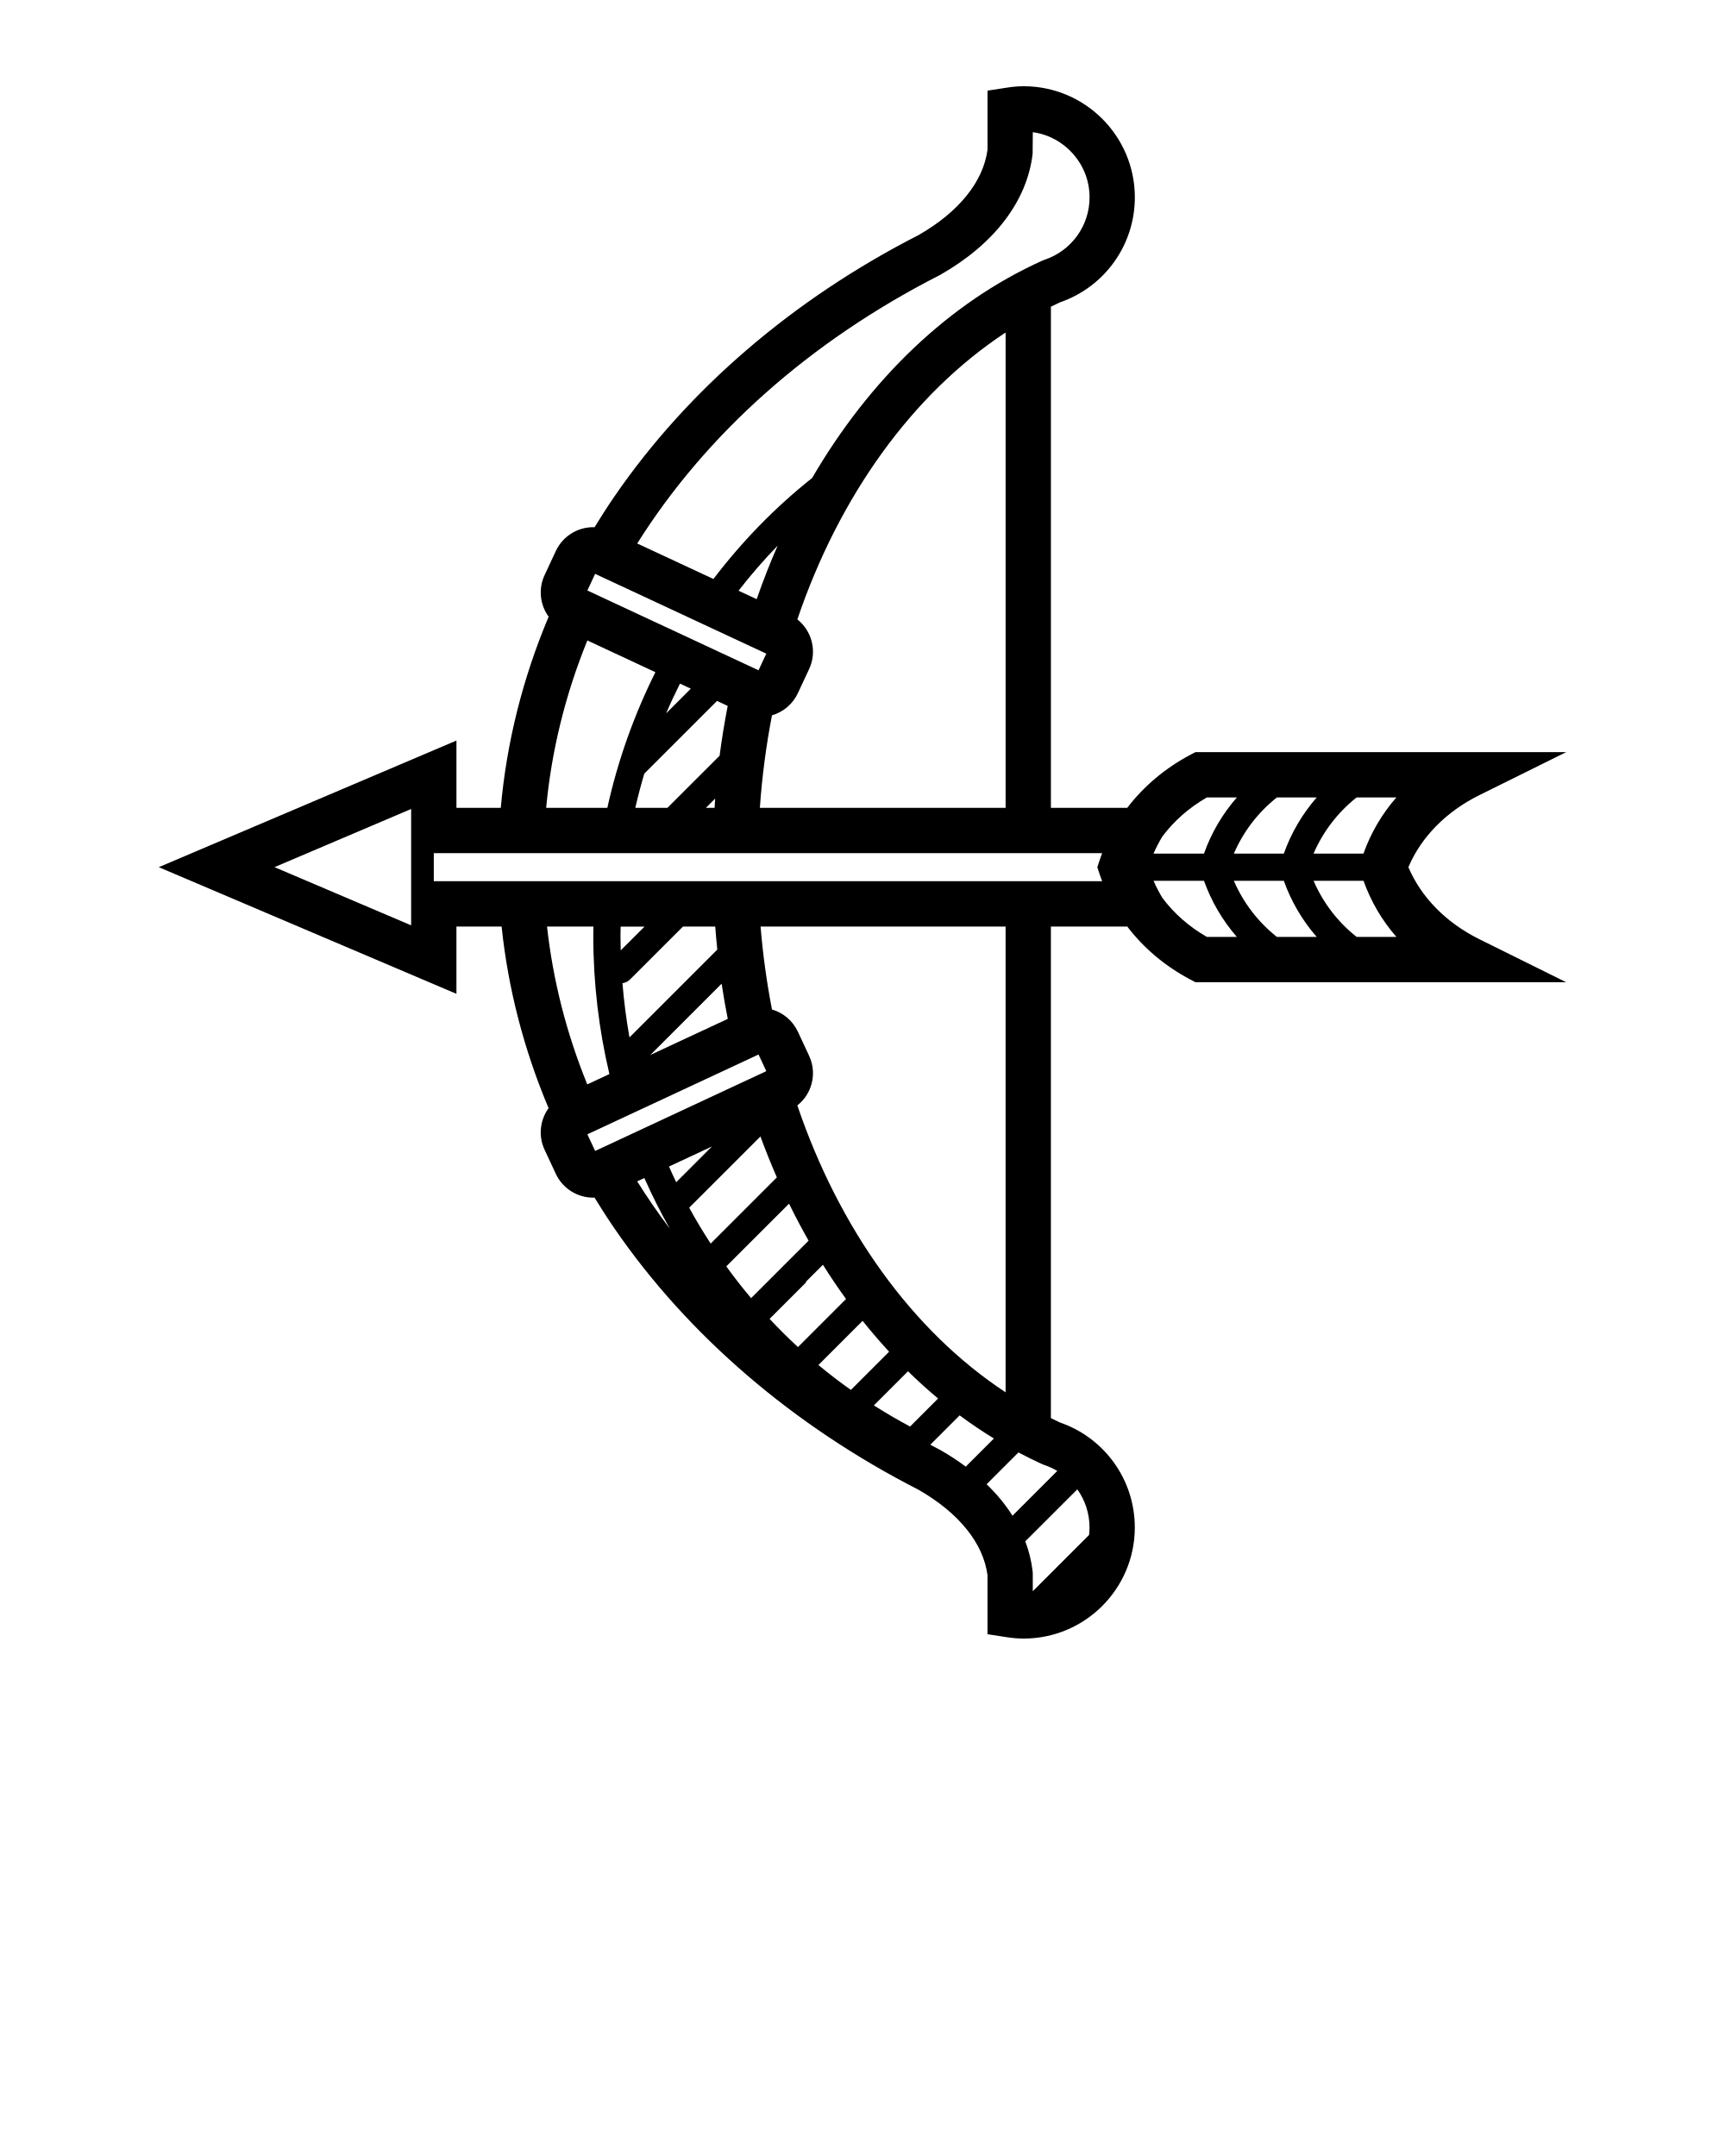
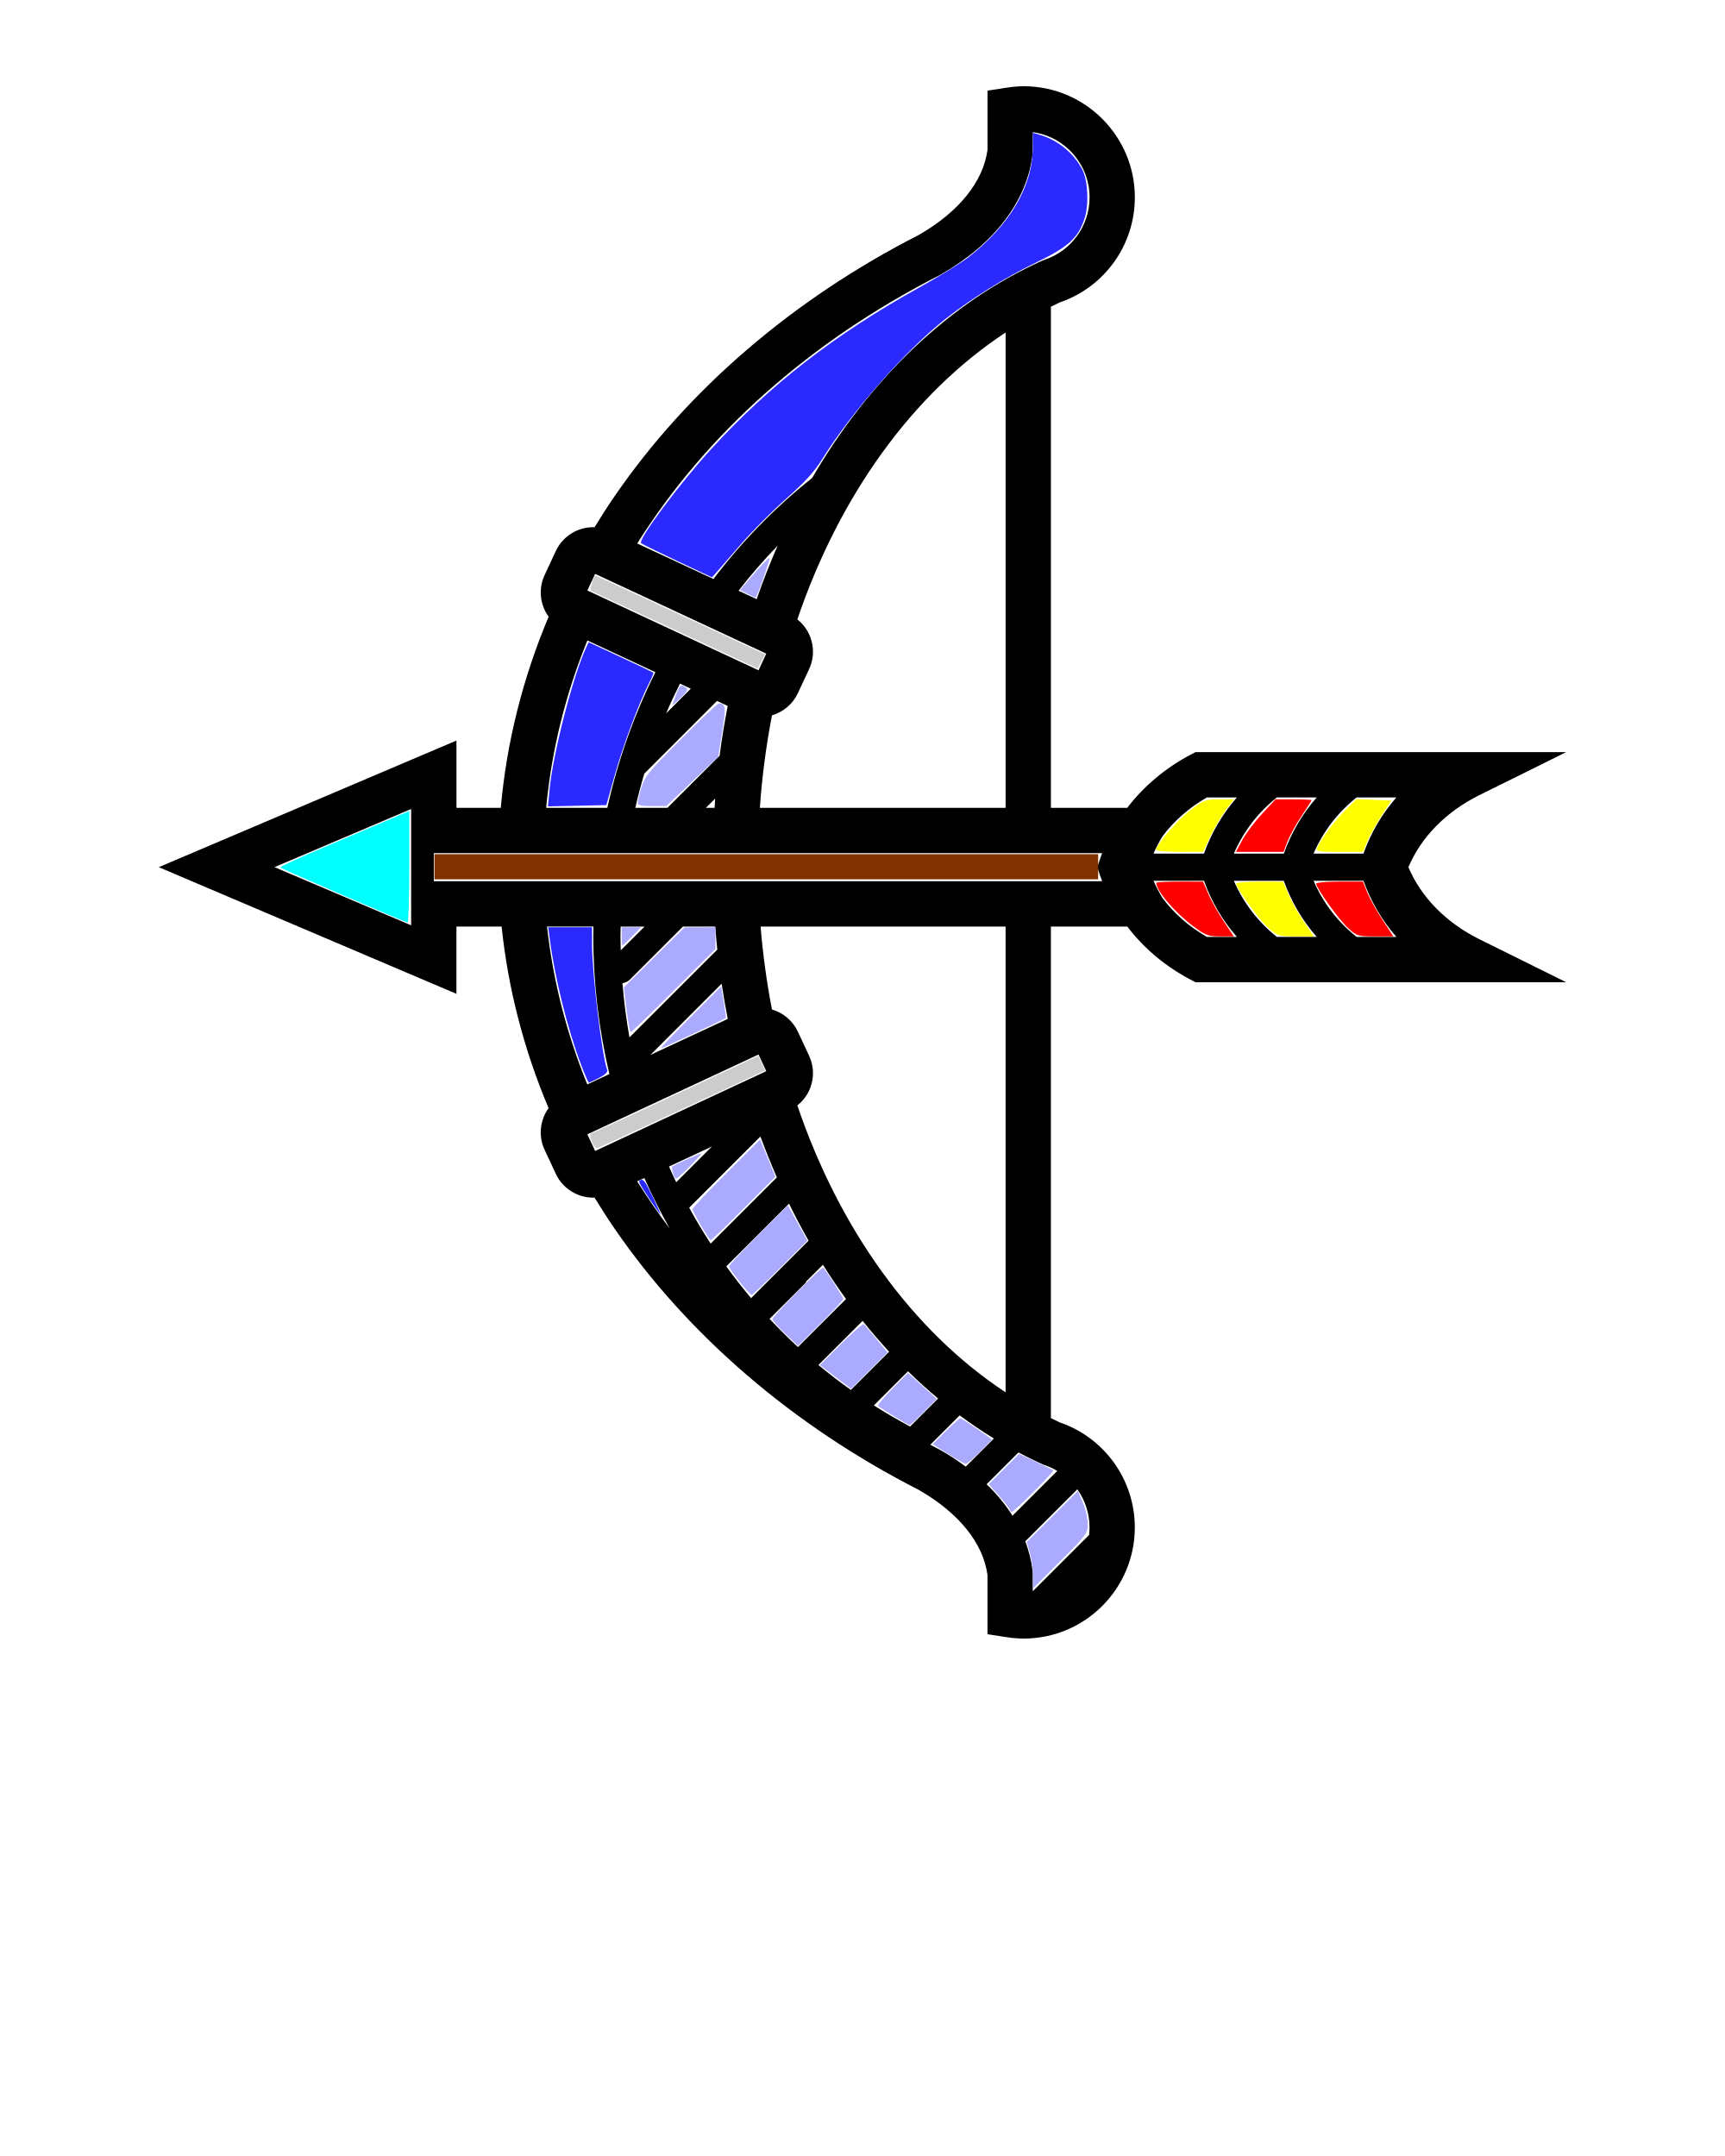
<svg xmlns="http://www.w3.org/2000/svg" version="1.1" x="0px" y="0px" viewBox="0 0 100 125" enable-background="new 0 0 100 100" xml:space="preserve" id="svg8">
  <defs id="defs12" />
  <path fill="#000000" d="M81.646,50.277c0.742-1.75,2.188-3.224,4.121-4.18l5.026-2.49H69.3l-0.288,0.152  c-1.469,0.777-2.711,1.83-3.664,3.077h-4.426V17.783c0.176-0.085,0.35-0.174,0.528-0.255c2.598-0.897,4.338-3.334,4.338-6.086  C65.788,7.89,62.898,5,59.346,5c-0.308,0-0.63,0.027-0.988,0.083l-1.111,0.172v3.427c-0.247,1.855-1.662,3.609-3.995,4.946  c-7.278,3.717-13.372,8.953-17.625,15.144c-0.406,0.591-0.791,1.191-1.161,1.797c-0.026,0-0.053-0.004-0.08-0.004  c-0.923,0-1.771,0.541-2.162,1.377l-0.654,1.403c-0.378,0.813-0.258,1.732,0.235,2.411c-1.501,3.563-2.438,7.291-2.774,11.082h-2.57  v-3.902L9.205,50.277L26.46,57.62v-3.901h2.619c0.375,3.6,1.294,7.141,2.723,10.529c-0.491,0.68-0.611,1.598-0.233,2.408  l0.654,1.404c0.39,0.836,1.239,1.377,2.163,1.377c0.026,0,0.052-0.004,0.078-0.004c0.371,0.604,0.756,1.205,1.162,1.797  c4.253,6.189,10.347,11.426,17.625,15.144c2.333,1.338,3.748,3.091,3.995,4.946v3.428l1.113,0.172c0.354,0.055,0.68,0.08,0.986,0.08  c3.553,0,6.441-2.891,6.441-6.441c0-2.752-1.74-5.188-4.338-6.086c-0.18-0.082-0.354-0.17-0.527-0.254v-28.5h4.428  c0.95,1.247,2.192,2.299,3.664,3.076l0.286,0.152h21.495l-5.027-2.49C83.836,53.501,82.389,52.027,81.646,50.277z M54.473,15.953  l0.053-0.029c3.121-1.781,5.018-4.27,5.336-7.009l0.011-1.252c1.854,0.257,3.29,1.854,3.29,3.78c0,1.643-1.049,3.097-2.609,3.617  l-0.121,0.048c-5.443,2.447-10.034,6.909-13.353,12.605c-2.158,1.713-4.071,3.687-5.722,5.855L36.94,31.51  C40.889,25.224,46.865,19.832,54.473,15.953z M46.252,40.191l0.655-1.403c0.475-1.021,0.163-2.208-0.684-2.877  c2.424-7.138,6.655-13.066,12.073-16.633v27.559H44.05c0.127-1.827,0.365-3.619,0.703-5.364  C45.404,41.283,45.958,40.822,46.252,40.191z M43.865,34.738l-1.052-0.49c0.708-0.91,1.463-1.783,2.269-2.612  C44.638,32.642,44.233,33.679,43.865,34.738z M34.501,33.271l9.922,4.626l-0.45,0.965l-9.923-4.627L34.501,33.271z M38.692,46.837  h-1.863c0.154-0.668,0.327-1.33,0.522-1.984l4.215-4.215l0.62,0.289c-0.185,0.951-0.343,1.913-0.47,2.888L38.692,46.837z   M41.459,46.299c-0.014,0.179-0.022,0.358-0.034,0.538h-0.504L41.459,46.299z M38.615,41.361c0.25-0.584,0.52-1.159,0.803-1.726  l0.629,0.293L38.615,41.361z M34.05,37.133l3.944,1.839c-1.238,2.483-2.18,5.123-2.786,7.865h-3.547  C31.975,43.489,32.787,40.235,34.05,37.133z M23.834,53.648l-7.921-3.373l7.921-3.371V53.648z M35.327,62.271l-1.282,0.599  c-1.194-2.931-1.984-5.999-2.333-9.151h2.69c-0.003,0.188-0.008,0.377-0.008,0.565C34.395,57.02,34.718,59.695,35.327,62.271z   M35.984,55.1c-0.007-0.271-0.014-0.543-0.014-0.814c0-0.188,0.005-0.379,0.009-0.564h1.386L35.984,55.1z M39.594,53.719h1.869  c0.034,0.447,0.073,0.893,0.12,1.336l-5.092,5.092c-0.184-1.035-0.32-2.082-0.406-3.143c0.162-0.023,0.318-0.095,0.442-0.22  L39.594,53.719z M41.833,57.033c0.103,0.688,0.225,1.365,0.356,2.039L37.7,61.166L41.833,57.033z M44.091,53.719h14.204v27.004  c-5.418-3.566-9.647-9.496-12.073-16.634c0.345-0.271,0.609-0.631,0.763-1.054c0.218-0.598,0.189-1.246-0.08-1.823l-0.654-1.403  c-0.294-0.629-0.848-1.092-1.499-1.281C44.449,56.959,44.225,55.354,44.091,53.719z M34.501,66.73l-0.45-0.965l9.922-4.627  l0.45,0.965L34.501,66.73z M36.938,68.492l0.416-0.193c0.445,1.004,0.935,1.982,1.474,2.934  C38.153,70.34,37.524,69.425,36.938,68.492z M38.782,67.632l2.492-1.163L39.2,68.544C39.056,68.243,38.917,67.938,38.782,67.632z   M39.953,70.02l4.13-4.129c0.296,0.805,0.614,1.596,0.953,2.371L41.198,72.1C40.758,71.423,40.341,70.73,39.953,70.02z   M42.104,73.422l3.638-3.637c0.358,0.732,0.735,1.447,1.132,2.146l-3.333,3.332C43.039,74.668,42.561,74.053,42.104,73.422z   M44.614,76.466l2.11-2.11v-0.047l0.982-0.981c0.428,0.683,0.875,1.344,1.339,1.985L46.258,78.1  C45.689,77.574,45.142,77.029,44.614,76.466z M47.445,79.141l2.561-2.561c0.494,0.62,1.008,1.215,1.536,1.789l-2.216,2.216  C48.68,80.126,48.051,79.645,47.445,79.141z M52.759,82.707l-0.006-0.003c-0.718-0.382-1.415-0.791-2.094-1.222l1.979-1.979  c0.563,0.554,1.146,1.08,1.744,1.579L52.759,82.707z M54.525,84.077l-0.053-0.029c-0.185-0.093-0.361-0.19-0.541-0.286l1.701-1.701  c0.646,0.479,1.309,0.926,1.985,1.34l-1.632,1.631C55.535,84.695,55.049,84.375,54.525,84.077z M62.454,86.348  c0.448,0.629,0.707,1.396,0.707,2.211c0,0.146-0.011,0.291-0.027,0.435l-3.263,3.263v-1.02l-0.01-0.15  c-0.068-0.587-0.213-1.163-0.424-1.725L62.454,86.348z M61.292,85.281l-2.597,2.597c-0.404-0.642-0.905-1.252-1.5-1.825l1.845-1.844  c0.458,0.241,0.919,0.473,1.39,0.686l0.123,0.047C60.814,85.029,61.061,85.145,61.292,85.281z M25.147,51.091v-1.628h38.744  c-0.05,0.134-0.099,0.269-0.144,0.406l-0.134,0.408l0.134,0.409c0.044,0.137,0.094,0.271,0.144,0.405H25.147z M74.023,46.234h2.309  c-0.827,0.945-1.477,2.045-1.907,3.255h-0.479h-2.418C72.082,48.205,72.939,47.092,74.023,46.234z M67.378,48.505  c0.672-0.902,1.548-1.676,2.585-2.271h1.74c-0.827,0.945-1.477,2.045-1.907,3.255h-0.438H66.87  C67.018,49.148,67.189,48.821,67.378,48.505z M69.964,54.32c-1.038-0.594-1.914-1.368-2.585-2.271  c-0.188-0.314-0.359-0.645-0.507-0.982h2.487h0.438c0.432,1.209,1.08,2.311,1.907,3.254H69.964z M74.023,54.32  c-1.084-0.857-1.941-1.971-2.496-3.254h2.418h0.479c0.432,1.209,1.08,2.311,1.907,3.254H74.023z M78.645,54.32  c-1.084-0.857-1.941-1.969-2.496-3.254h2.895c0.432,1.209,1.08,2.311,1.907,3.254H78.645z M79.042,49.489h-2.894  c0.555-1.285,1.412-2.397,2.496-3.255h2.305C80.121,47.179,79.471,48.279,79.042,49.489z" id="path2" />
+   <path style="fill:#ff0000;fill-opacity:1;stroke:none;stroke-width:0.132;stroke-opacity:1" d="m 69.195,53.717 c -1.074,-0.794 -2.166,-2.07 -2.166,-2.532 0,-0.04 0.611,-0.072 1.357,-0.071 l 1.357,0.002 0.314,0.725 c 0.173,0.399 0.574,1.113 0.892,1.587 l 0.578,0.861 h -0.778 c -0.71,0 -0.846,-0.05 -1.554,-0.573 z" id="path812" />
+   <path style="fill:#ff0000;fill-opacity:1;stroke:none;stroke-width:0.132;stroke-opacity:1" d="m 72.019,48.701 c 0.205,-0.379 0.722,-1.065 1.149,-1.523 l 0.777,-0.833 h 1.044 c 0.574,0 1.044,0.022 1.044,0.049 0,0.027 -0.261,0.438 -0.58,0.913 -0.319,0.475 -0.684,1.139 -0.812,1.474 l -0.233,0.61 h -1.381 -1.381 z" id="path814" />
+   <path style="fill:#ff0000;fill-opacity:1;stroke:none;stroke-width:0.132;stroke-opacity:1" d="M 78.15,53.81 C 77.638,53.347 76.298,51.483 76.298,51.234 c 0,-0.067 0.611,-0.121 1.357,-0.121 l 1.357,4.97e-4 0.251,0.628 c 0.138,0.346 0.534,1.06 0.881,1.588 l 0.63,0.96 h -1.046 c -1.016,0 -1.061,-0.014 -1.578,-0.481 z" id="path816" />
+   <path style="fill:#ffff00;fill-opacity:1;stroke:none;stroke-width:0.132;stroke-opacity:1" d="m 73.547,53.822 c -0.514,-0.44 -1.884,-2.322 -1.884,-2.588 0,-0.067 0.611,-0.12 1.357,-0.119 l 1.357,0.002 0.328,0.759 c 0.18,0.418 0.582,1.132 0.893,1.587 l 0.565,0.828 h -1.035 c -0.993,0 -1.057,-0.019 -1.582,-0.468 z" id="path818" />
+   <path style="fill:#ffff00;fill-opacity:1;stroke:none;stroke-width:0.132;stroke-opacity:1" d="m 67.029,49.273 c 0,-0.305 1.241,-1.75 1.98,-2.306 0.784,-0.589 0.87,-0.621 1.673,-0.621 h 0.847 l -0.465,0.609 c -0.256,0.335 -0.658,1.019 -0.893,1.52 l -0.428,0.911 -1.357,0.003 c -0.746,0.001 -1.357,-0.05 -1.357,-0.115 z" id="path820" />
+   <path style="fill:#ffff00;fill-opacity:1;stroke:none;stroke-width:0.132;stroke-opacity:1" d="m 76.35,49.182 c 0.179,-0.466 1.031,-1.616 1.64,-2.213 l 0.647,-0.635 1.009,0.039 1.009,0.039 -0.578,0.897 c -0.318,0.494 -0.687,1.164 -0.821,1.489 l -0.243,0.592 -1.371,4.97e-4 c -1.195,4.32e-4 -1.361,-0.026 -1.291,-0.209 z" id="path822" />
+   <path style="fill:#00ffff;fill-opacity:1;stroke:none;stroke-width:0.132;stroke-opacity:1" d="m 19.925,51.923 c -1.983,-0.855 -3.637,-1.587 -3.677,-1.626 -0.039,-0.039 1.136,-0.582 2.612,-1.206 1.476,-0.624 3.175,-1.346 3.776,-1.604 l 1.092,-0.469 v 3.239 c 0,1.782 -0.045,3.235 -0.099,3.23 -0.055,-0.005 -1.722,-0.708 -3.704,-1.564 z" id="path824" />
+   <path style="fill:#803300;fill-opacity:1;stroke:none;stroke-width:0.132;stroke-opacity:1" d="m 25.185,50.252 v -0.728 h 19.238 19.238 v 0.728 0.728 H 44.423 25.185 Z" id="path826" />
+   <path style="fill:#cccccc;fill-opacity:1;stroke:none;stroke-width:0.132;stroke-opacity:1" d="m 39.155,36.537 c -2.622,-1.225 -4.823,-2.249 -4.892,-2.276 -0.104,-0.041 0.142,-0.893 0.258,-0.893 0.019,0 1.963,0.902 4.321,2.003 2.357,1.102 4.564,2.13 4.904,2.284 l 0.618,0.281 -0.221,0.413 -0.221,0.413 z" id="path828" />
+   <path style="fill:#cccccc;fill-opacity:1;stroke:none;stroke-width:0.132;stroke-opacity:1" d="m 34.346,66.273 c -0.209,-0.458 -0.198,-0.552 0.076,-0.632 0.127,-0.037 2.325,-1.049 4.884,-2.247 l 4.652,-2.179 0.202,0.423 0.202,0.423 -4.722,2.199 c -2.597,1.21 -4.815,2.234 -4.93,2.277 -0.139,0.052 -0.26,-0.035 -0.364,-0.264 z" id="path830" />
+   <path style="fill:#2a2aff;fill-opacity:1;stroke:none;stroke-width:0.132;stroke-opacity:1" d="m 39.264,32.528 c -1.105,-0.521 -2.05,-0.988 -2.099,-1.037 -0.196,-0.2 2.216,-3.436 4.078,-5.471 3.407,-3.723 7.137,-6.619 12.03,-9.34 1.151,-0.64 2.438,-1.432 2.859,-1.759 2.422,-1.882 3.743,-4.141 3.745,-6.403 l 7.39e-4,-0.818 0.368,0.106 c 1.069,0.307 1.995,1.059 2.497,2.028 0.33,0.637 0.392,2.044 0.127,2.843 -0.376,1.132 -0.941,1.643 -2.821,2.55 -1.779,0.859 -3.705,2.059 -5.254,3.275 -2.286,1.795 -5.406,5.346 -7.129,8.115 -0.46,0.739 -0.993,1.325 -2.08,2.286 -0.804,0.711 -1.962,1.872 -2.574,2.581 -0.612,0.709 -1.253,1.447 -1.425,1.64 l -0.312,0.351 z" id="path832" />
+   <path style="fill:#2a2aff;fill-opacity:1;stroke:none;stroke-width:0.132;stroke-opacity:1" d="m 31.857,45.787 c 0.189,-2.042 1.35,-6.565 2.105,-8.201 l 0.162,-0.351 1.854,0.861 c 1.02,0.473 1.873,0.879 1.896,0.901 0.023,0.022 -0.088,0.295 -0.246,0.607 -0.589,1.155 -1.484,3.551 -1.975,5.286 l -0.505,1.788 -1.69,0.037 -1.69,0.037 z" id="path834" />
+   <path style="fill:#2a2aff;fill-opacity:1;stroke:none;stroke-width:0.132;stroke-opacity:1" d="M 33.686,61.731 C 32.913,59.707 32.169,56.724 31.872,54.456 l -0.091,-0.695 h 1.27 1.27 l 1.11e-4,0.96 c 1.98e-4,1.728 0.579,6.533 0.881,7.322 0.041,0.108 -0.14,0.281 -0.468,0.449 -0.294,0.15 -0.562,0.273 -0.595,0.273 -0.033,0 -0.238,-0.465 -0.455,-1.034 z" id="path836" />
+   <path style="fill:#2a2aff;fill-opacity:1;stroke:none;stroke-width:0.066;stroke-opacity:1" d="m 37.627,69.478 c -0.507,-0.757 -0.629,-0.98 -0.557,-1.026 0.218,-0.138 0.299,-0.04 0.771,0.945 0.264,0.551 0.47,1.012 0.457,1.025 -0.013,0.013 -0.315,-0.412 -0.672,-0.944 z" id="path838" />
+   <path style="fill:#aaaaff;fill-opacity:1;stroke:none;stroke-width:0.132;stroke-opacity:1" d="m 59.878,91.352 c 0,-0.406 -0.082,-1.01 -0.181,-1.341 l -0.181,-0.603 1.485,-1.481 1.485,-1.481 0.286,0.664 c 0.157,0.365 0.286,0.922 0.286,1.237 0,0.556 -0.047,0.621 -1.589,2.158 l -1.589,1.585 z" id="path840" />
+   <path style="fill:#aaaaff;fill-opacity:1;stroke:none;stroke-width:0.132;stroke-opacity:1" d="m 58.554,87.557 c 0,-0.056 -0.277,-0.419 -0.616,-0.806 l -0.616,-0.704 0.877,-0.877 0.877,-0.877 0.964,0.455 c 0.53,0.25 0.991,0.473 1.024,0.495 0.078,0.053 -2.275,2.416 -2.407,2.416 -0.056,0 -0.102,-0.046 -0.102,-0.102 z" id="path842" />
+   <path style="fill:#aaaaff;fill-opacity:1;stroke:none;stroke-width:0.132;stroke-opacity:1" d="m 54.953,84.292 -0.887,-0.562 0.758,-0.75 c 0.417,-0.413 0.798,-0.75 0.847,-0.75 0.049,0 0.484,0.276 0.967,0.614 l 0.878,0.614 -0.702,0.71 c -0.386,0.391 -0.763,0.705 -0.839,0.698 -0.075,-0.007 -0.536,-0.265 -1.023,-0.574 z" id="path844" />
+   <path style="fill:#aaaaff;fill-opacity:1;stroke:none;stroke-width:0.132;stroke-opacity:1" d="m 51.831,82.112 c -0.457,-0.278 -0.871,-0.546 -0.92,-0.595 -0.049,-0.049 0.319,-0.5 0.818,-1.003 l 0.907,-0.914 0.831,0.753 0.831,0.753 -0.749,0.761 c -0.412,0.419 -0.78,0.759 -0.819,0.757 -0.039,-0.003 -0.444,-0.232 -0.901,-0.511 z" id="path846" />
+   <path style="fill:#aaaaff;fill-opacity:1;stroke:none;stroke-width:0.132;stroke-opacity:1" d="m 48.436,79.836 -0.902,-0.683 1.235,-1.24 c 0.679,-0.682 1.271,-1.196 1.315,-1.143 0.044,0.054 0.37,0.444 0.723,0.867 l 0.643,0.77 -1.056,1.056 -1.056,1.056 z" id="path848" />
+   <path style="fill:#aaaaff;fill-opacity:1;stroke:none;stroke-width:0.132;stroke-opacity:1" d="m 45.523,77.33 c -0.407,-0.385 -0.74,-0.767 -0.74,-0.849 0,-0.167 2.878,-3.078 2.951,-2.984 0.279,0.36 1.154,1.736 1.154,1.815 0,0.057 -0.591,0.692 -1.312,1.411 L 46.263,78.03 Z" id="path850" />
+   <path style="fill:#aaaaff;fill-opacity:1;stroke:none;stroke-width:0.132;stroke-opacity:1" d="m 42.875,74.318 c -0.333,-0.419 -0.606,-0.822 -0.607,-0.896 -5.41e-4,-0.074 0.766,-0.9 1.703,-1.835 l 1.704,-1.701 0.564,1.021 0.564,1.021 -1.571,1.575 c -0.864,0.866 -1.612,1.575 -1.661,1.575 -0.05,0 -0.363,-0.343 -0.696,-0.761 z" id="path852" />
+   <path style="fill:#aaaaff;fill-opacity:1;stroke:none;stroke-width:0.132;stroke-opacity:1" d="m 40.639,71.062 c -0.27,-0.462 -0.491,-0.894 -0.491,-0.962 0,-0.067 0.881,-1.002 1.959,-2.078 l 1.959,-1.955 0.441,1.078 0.441,1.078 -1.835,1.839 c -1.009,1.011 -1.868,1.839 -1.909,1.839 -0.04,0 -0.295,-0.378 -0.565,-0.839 z" id="path854" />
+   <path style="fill:#aaaaff;fill-opacity:1;stroke:none;stroke-width:0.132;stroke-opacity:1" d="m 39.009,67.989 c -0.047,-0.185 -0.063,-0.35 -0.036,-0.366 0.237,-0.139 1.598,-0.753 1.67,-0.753 0.051,0 -0.232,0.328 -0.627,0.728 -0.396,0.401 -0.765,0.728 -0.821,0.728 -0.056,0 -0.139,-0.152 -0.186,-0.337 z" id="path856" />
+   <path style="fill:#aaaaff;fill-opacity:1;stroke:none;stroke-width:0.132;stroke-opacity:1" d="m 40.018,58.989 1.786,-1.79 0.151,0.896 c 0.083,0.493 0.14,0.909 0.126,0.924 -0.055,0.063 -3.683,1.759 -3.763,1.759 -0.047,0 0.718,-0.806 1.7,-1.79 z" id="path858" />
+   <path style="fill:#aaaaff;fill-opacity:1;stroke:none;stroke-width:0.132;stroke-opacity:1" d="m 36.324,58.547 -0.158,-1.305 1.76,-1.738 1.76,-1.738 0.894,-0.003 0.894,-0.003 v 0.63 0.63 l -2.418,2.415 c -1.33,1.328 -2.453,2.415 -2.495,2.415 -0.043,0 -0.149,-0.587 -0.236,-1.305 z" id="path860" />
+   <path style="fill:#aaaaff;fill-opacity:1;stroke:none;stroke-width:0.132;stroke-opacity:1" d="m 36.97,46.568 c 0,-0.096 0.094,-0.498 0.209,-0.894 0.19,-0.653 0.4,-0.911 2.283,-2.805 1.141,-1.147 2.134,-2.085 2.208,-2.084 0.404,0.006 0.428,0.21 0.196,1.649 l -0.234,1.452 -1.503,1.422 -1.503,1.422 -0.828,0.005 c -0.599,0.004 -0.828,-0.043 -0.828,-0.169 z" id="path862" />
+   <path style="fill:#aaaaff;fill-opacity:1;stroke:none;stroke-width:0.132;stroke-opacity:1" d="m 38.975,40.85 c 0.442,-1.202 0.445,-1.206 0.776,-0.995 0.164,0.105 0.111,0.213 -0.313,0.627 -0.281,0.275 -0.49,0.441 -0.463,0.368 z" id="path864" />
+   <path style="fill:#aaaaff;fill-opacity:1;stroke:none;stroke-width:0.132;stroke-opacity:1" d="m 43.344,34.438 -0.446,-0.231 0.824,-0.957 c 0.453,-0.526 0.853,-0.927 0.889,-0.891 0.05,0.05 -0.695,2.177 -0.801,2.29 -0.011,0.012 -0.221,-0.083 -0.466,-0.21 z" id="path866" />
+   <path style="fill:#aaaaff;fill-opacity:1;stroke:none;stroke-width:0.132;stroke-opacity:1" d="m 36.043,54.29 v -0.53 h 0.557 0.557 l -0.517,0.53 c -0.284,0.291 -0.535,0.53 -0.557,0.53 -0.022,0 -0.039,-0.238 -0.039,-0.53 z" id="path868" />
</svg>
